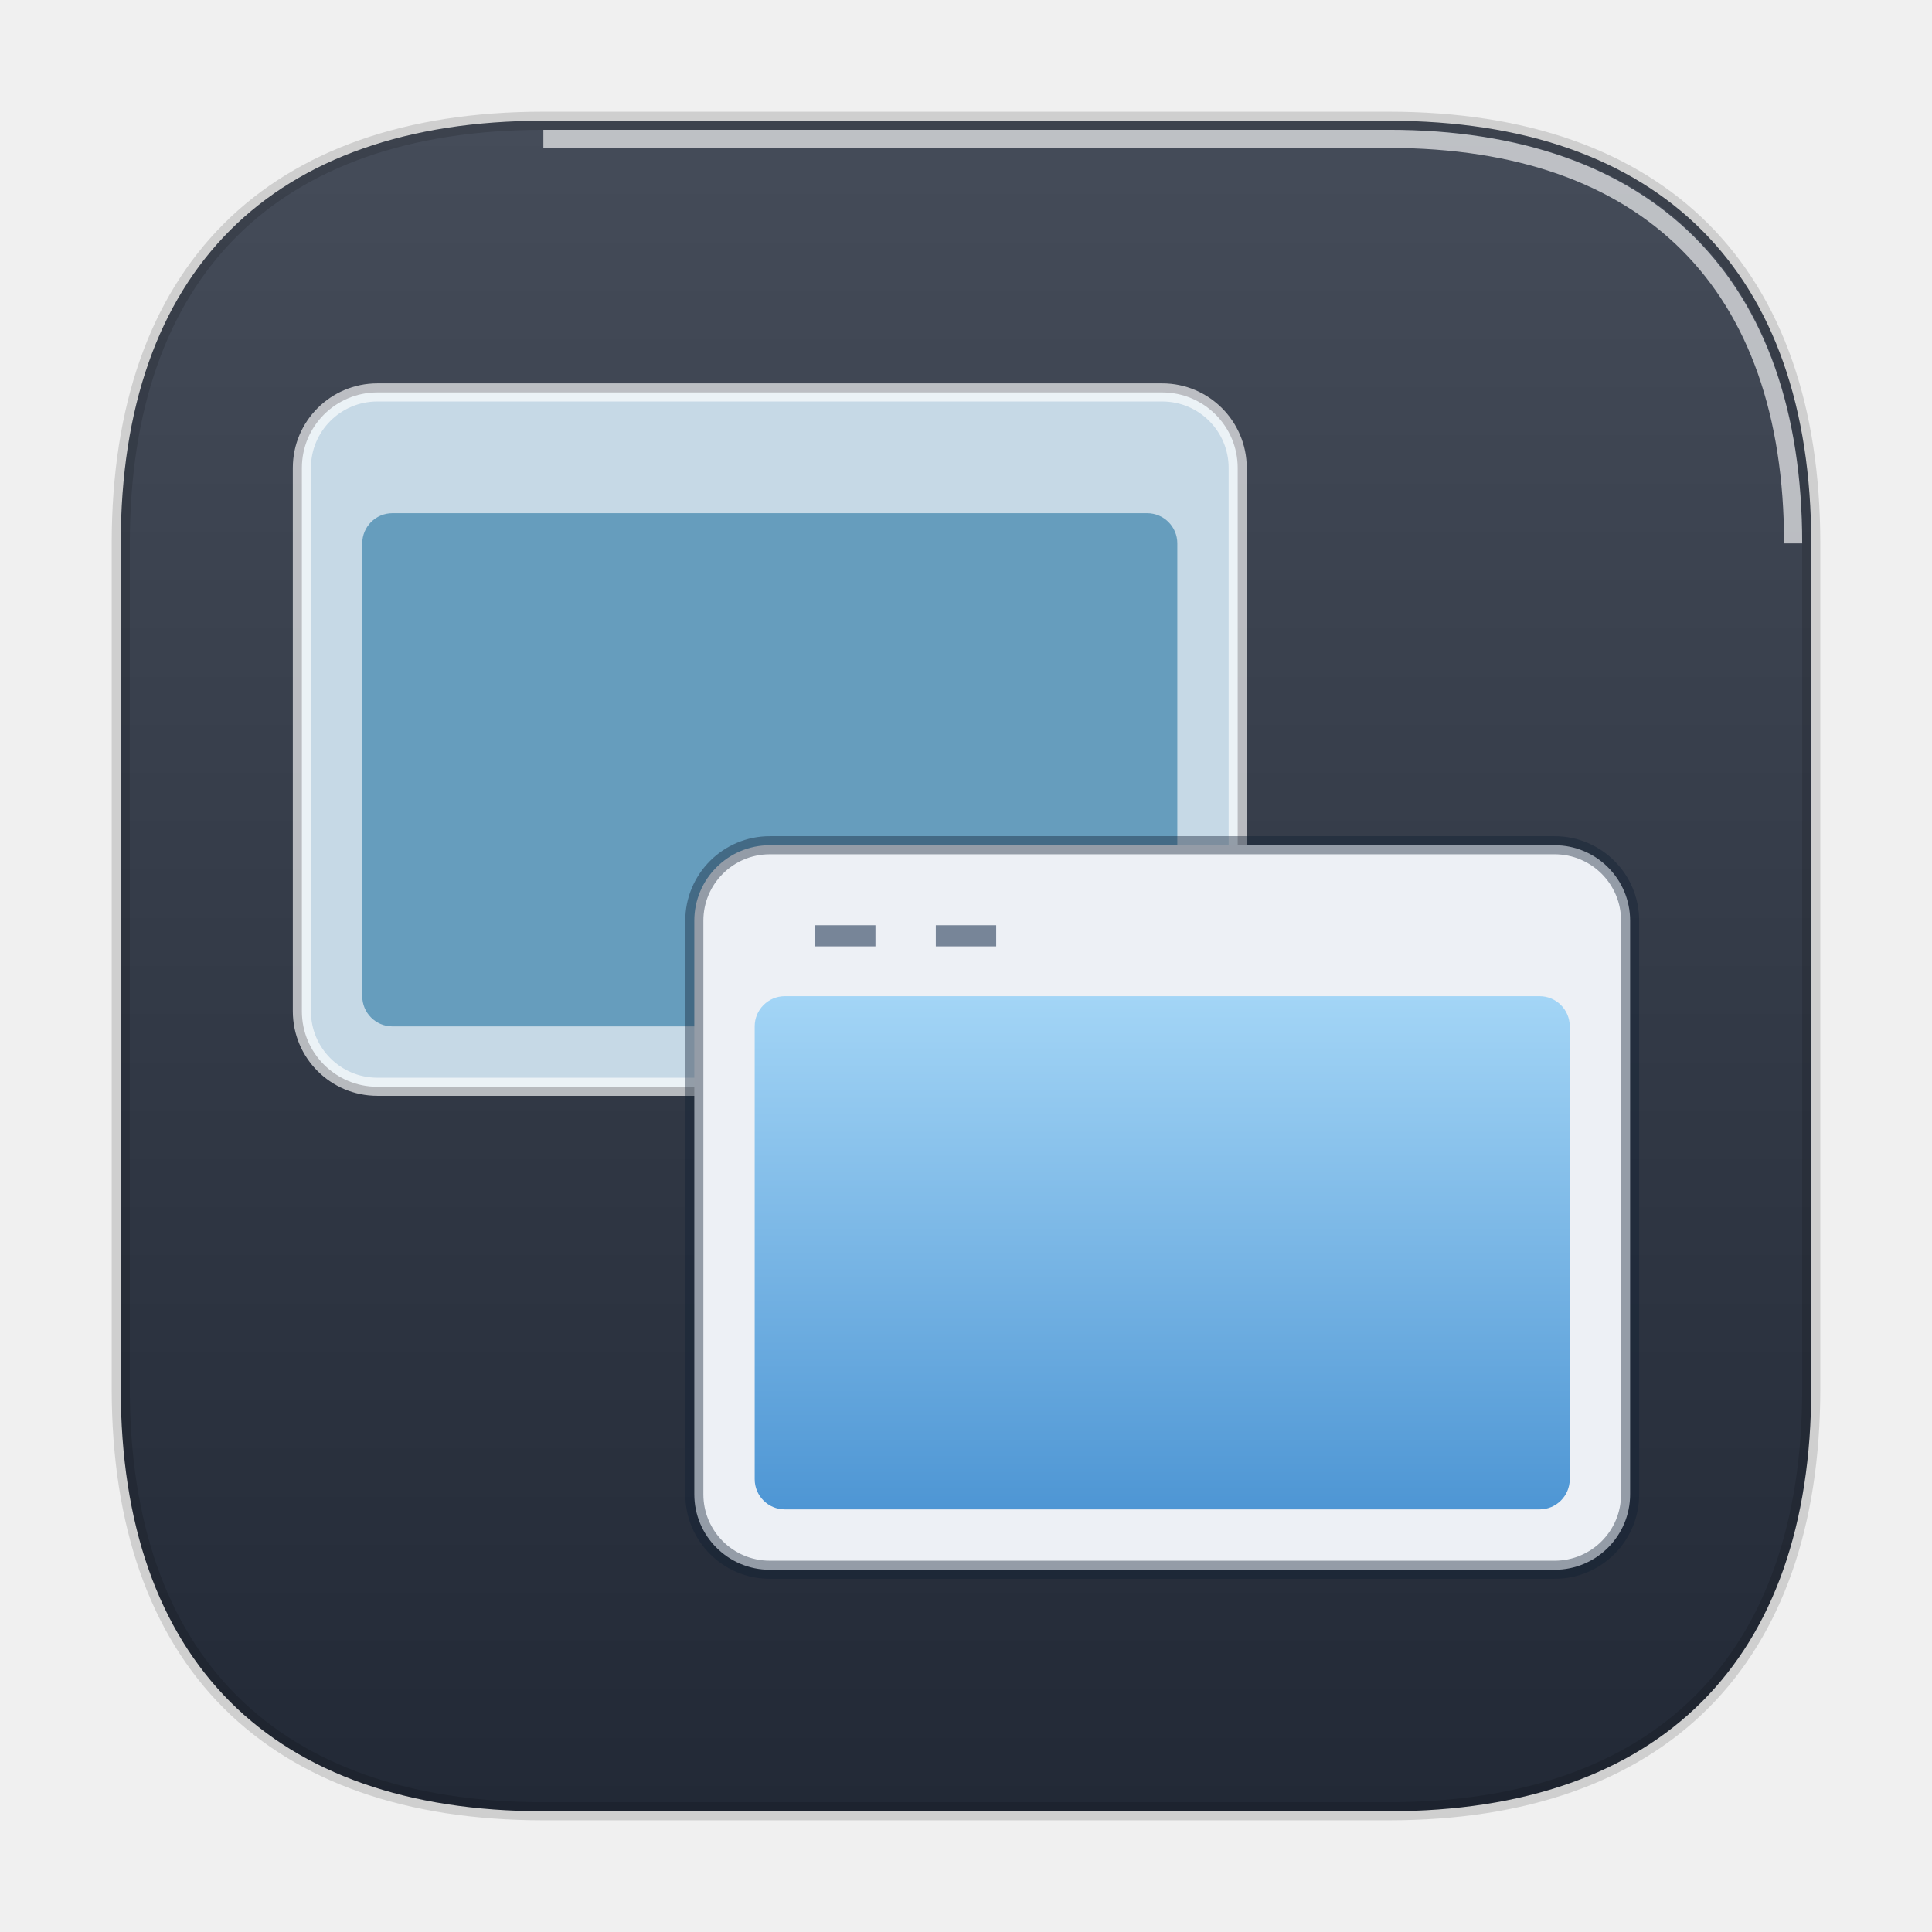
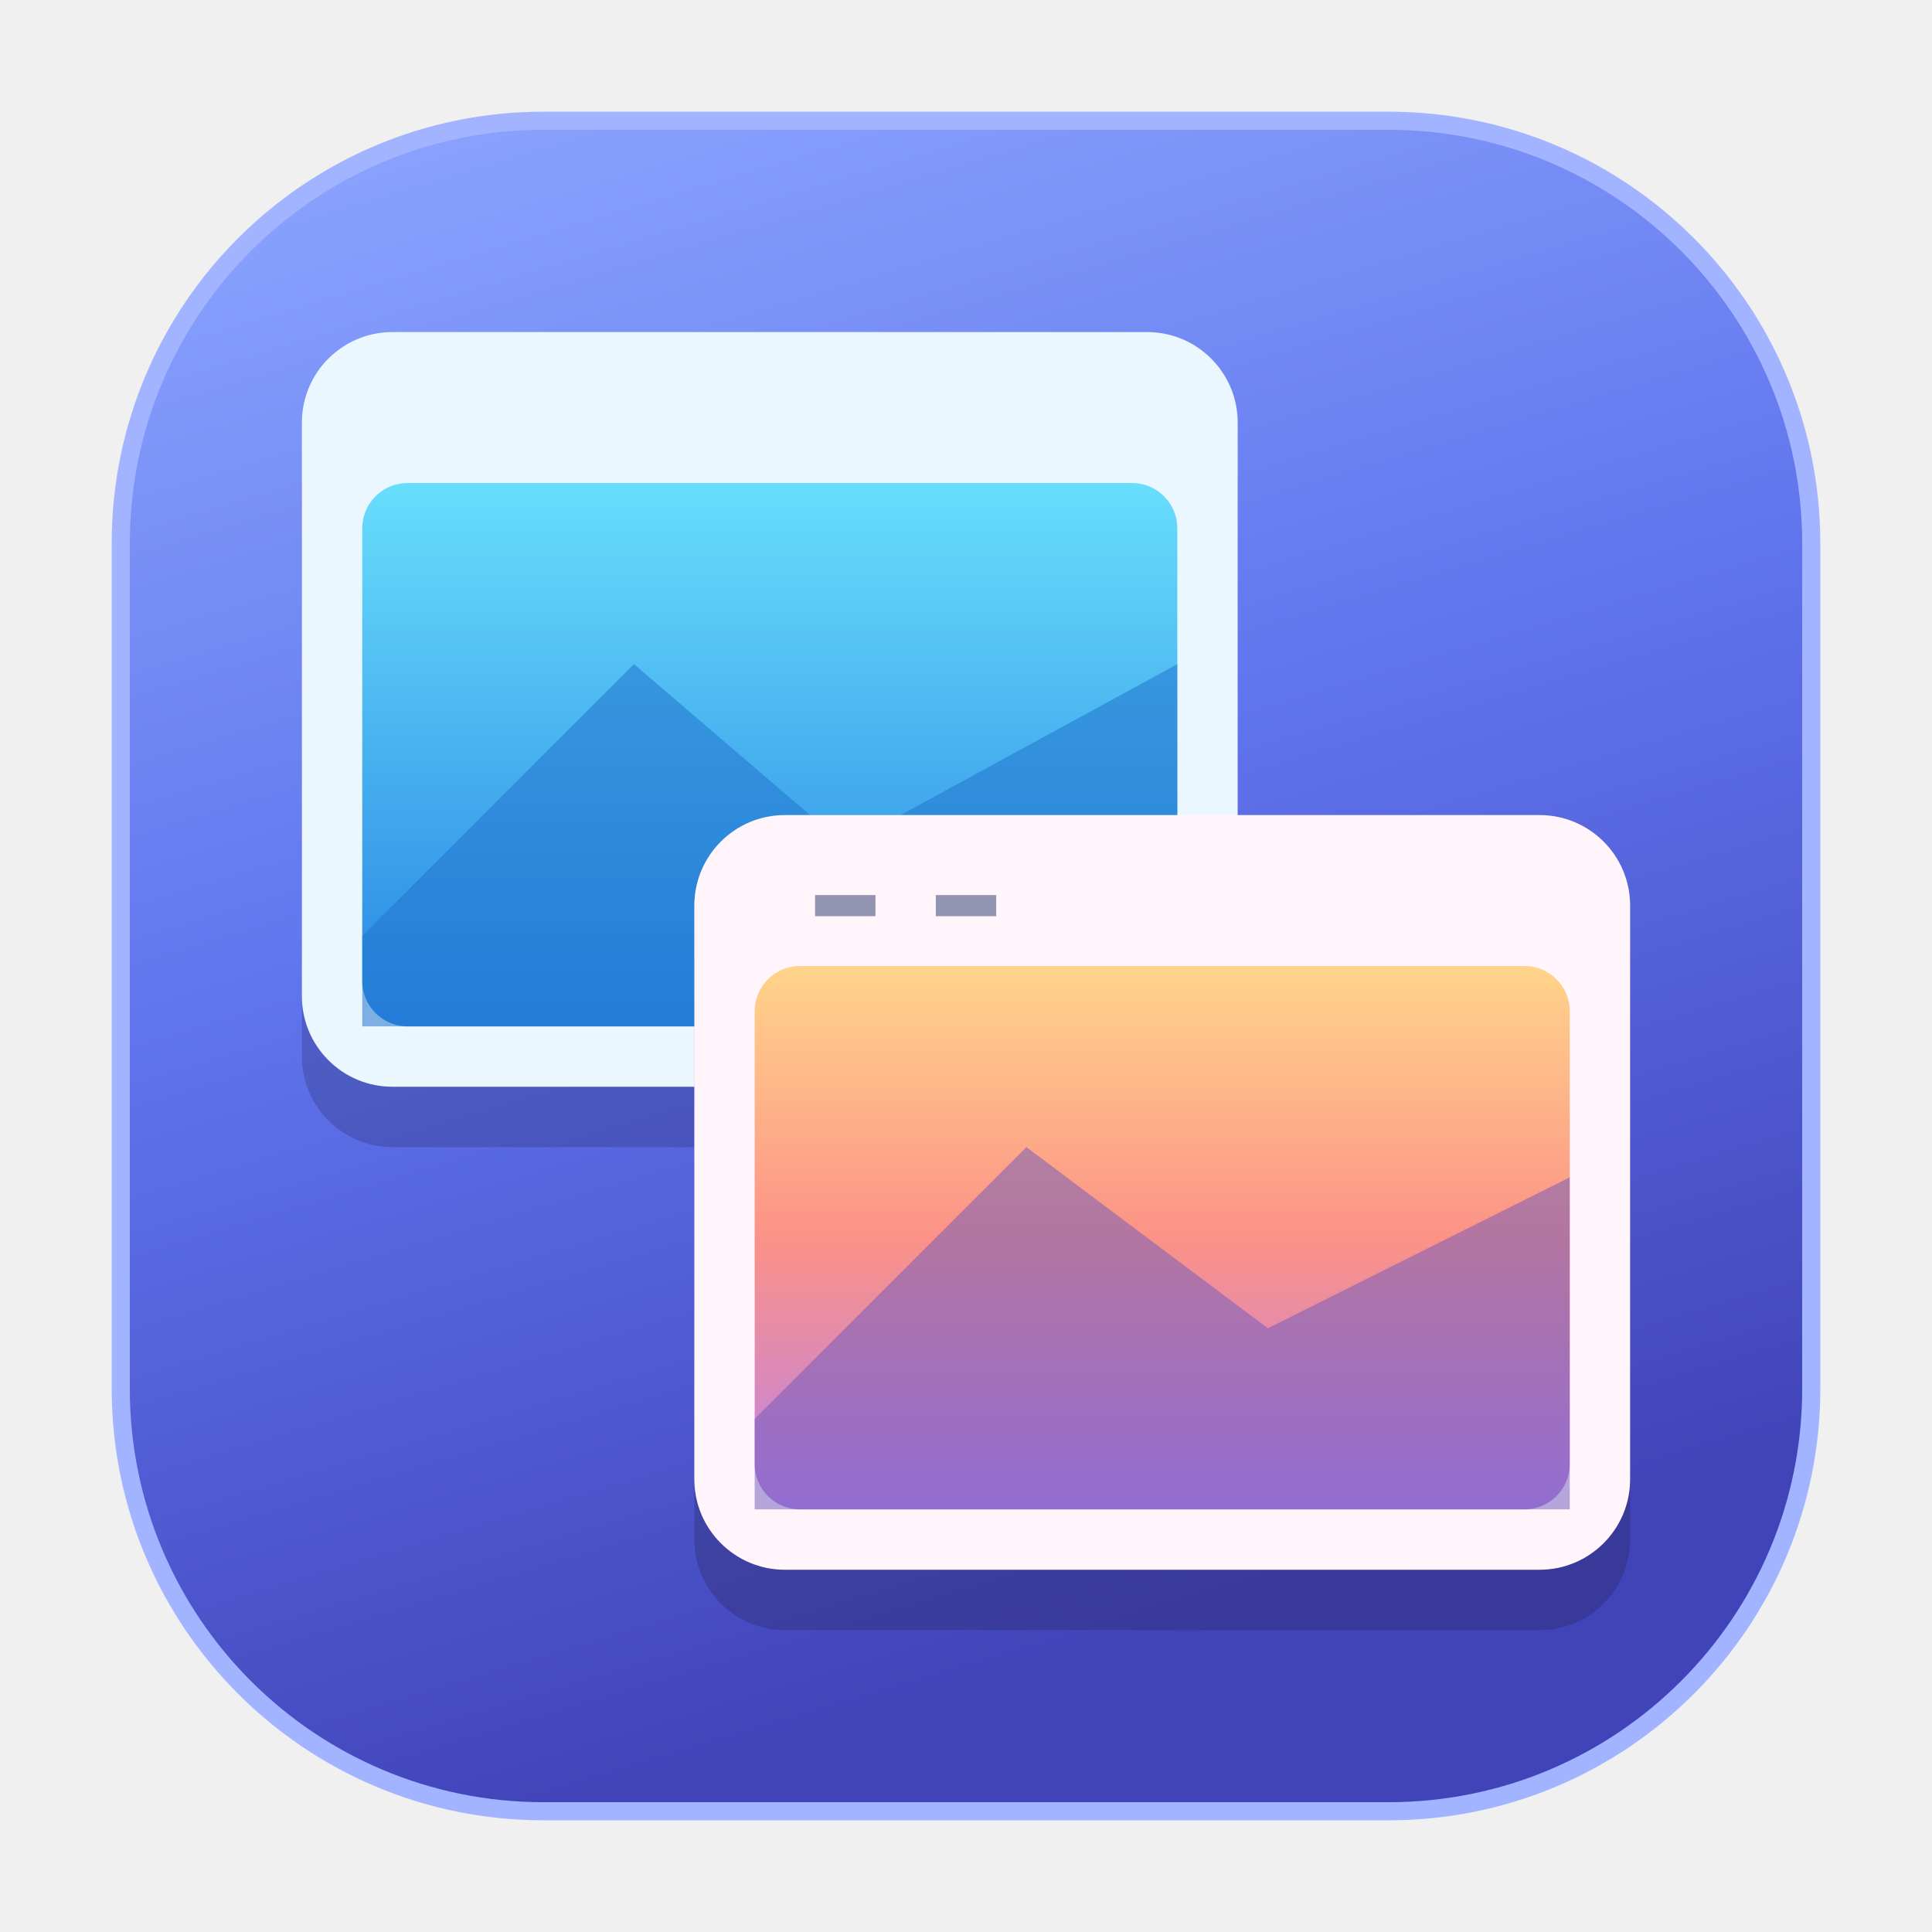
<svg xmlns="http://www.w3.org/2000/svg" viewBox="0 0 64 64">
  <defs>
-     <linearGradient id="base" x2="0" y2="1">
-       <stop stop-color="#454c59" />
-       <stop offset="1" stop-color="#222936" />
+     <linearGradient id="tile" x2=".3" y2="1">
+       <stop stop-color="#8fa8ff" />
+       <stop offset=".5" stop-color="#6074ed" />
+       <stop offset="1" stop-color="#4143b8" />
    </linearGradient>
-     <linearGradient id="glass" x2="0" y2="1">
-       <stop stop-color="#a3d5f6" />
-       <stop offset="1" stop-color="#4e96d4" />
+     <linearGradient id="sky" x2="0" y2="1">
+       <stop stop-color="#68defc" />
+       <stop offset="1" stop-color="#2784e3" />
+     </linearGradient>
+     <linearGradient id="sunset" x2="0" y2="1">
+       <stop stop-color="#ffd48a" />
+       <stop offset=".5" stop-color="#fc9287" />
+       <stop offset="1" stop-color="#bc81e8" />
    </linearGradient>
  </defs>
-   <path d="M18 4H46C55 4 60 9 60 18V46C60 55 55 60 46 60H18C9 60 4 55 4 46V18C4 9 9 4 18 4Z" fill="url(#base)" stroke="#000" stroke-opacity=".14" stroke-width=".6" />
-   <path d="M18 4.6H46C54.6 4.6 59.4 9.4 59.4 18" fill="none" stroke="#fff" stroke-opacity=".65" stroke-width=".6" />
-   <rect x="10" y="13" width="31" height="23" rx="2.5" fill="#c6d9e6" stroke="#fff" stroke-opacity=".65" stroke-width=".6" />
-   <rect x="12" y="17" width="27" height="17" rx="1" fill="#669dbd" />
-   <rect x="23" y="28" width="31" height="24" rx="2.5" fill="#edf0f5" stroke="#111e32" stroke-opacity=".4" stroke-width=".6" />
-   <rect x="25" y="33" width="27" height="17" rx="1" fill="url(#glass)" />
-   <path d="M27 31H29M31 31H33" stroke="#778598" stroke-width=".7" />
+   <rect x="4" y="4" width="56" height="56" rx="14" fill="url(#tile)" stroke="#a2b4ff" stroke-width=".6" />
+   <rect x="10" y="13" width="31" height="25" rx="3" fill="#242865" opacity=".28" />
+   <rect x="10" y="11" width="31" height="25" rx="3" fill="#ebf7ff" />
+   <rect x="12" y="16" width="27" height="18" rx="1.5" fill="url(#sky)" />
+   <path d="m12 31 9-9 7 6 11-6v12H12Z" fill="#2075cd" opacity=".55" />
+   <rect x="23" y="29" width="31" height="25" rx="3" fill="#252051" opacity=".3" />
+   <rect x="23" y="27" width="31" height="25" rx="3" fill="#fff5fa" />
+   <rect x="25" y="32" width="27" height="18" rx="1.5" fill="url(#sunset)" />
+   <path d="m25 47 9-9 8 6 10-5v11H25Z" fill="#6957bc" opacity=".5" />
+   <path d="M27 30h2m2 0h2" stroke="#9294b2" stroke-width=".7" />
</svg>
